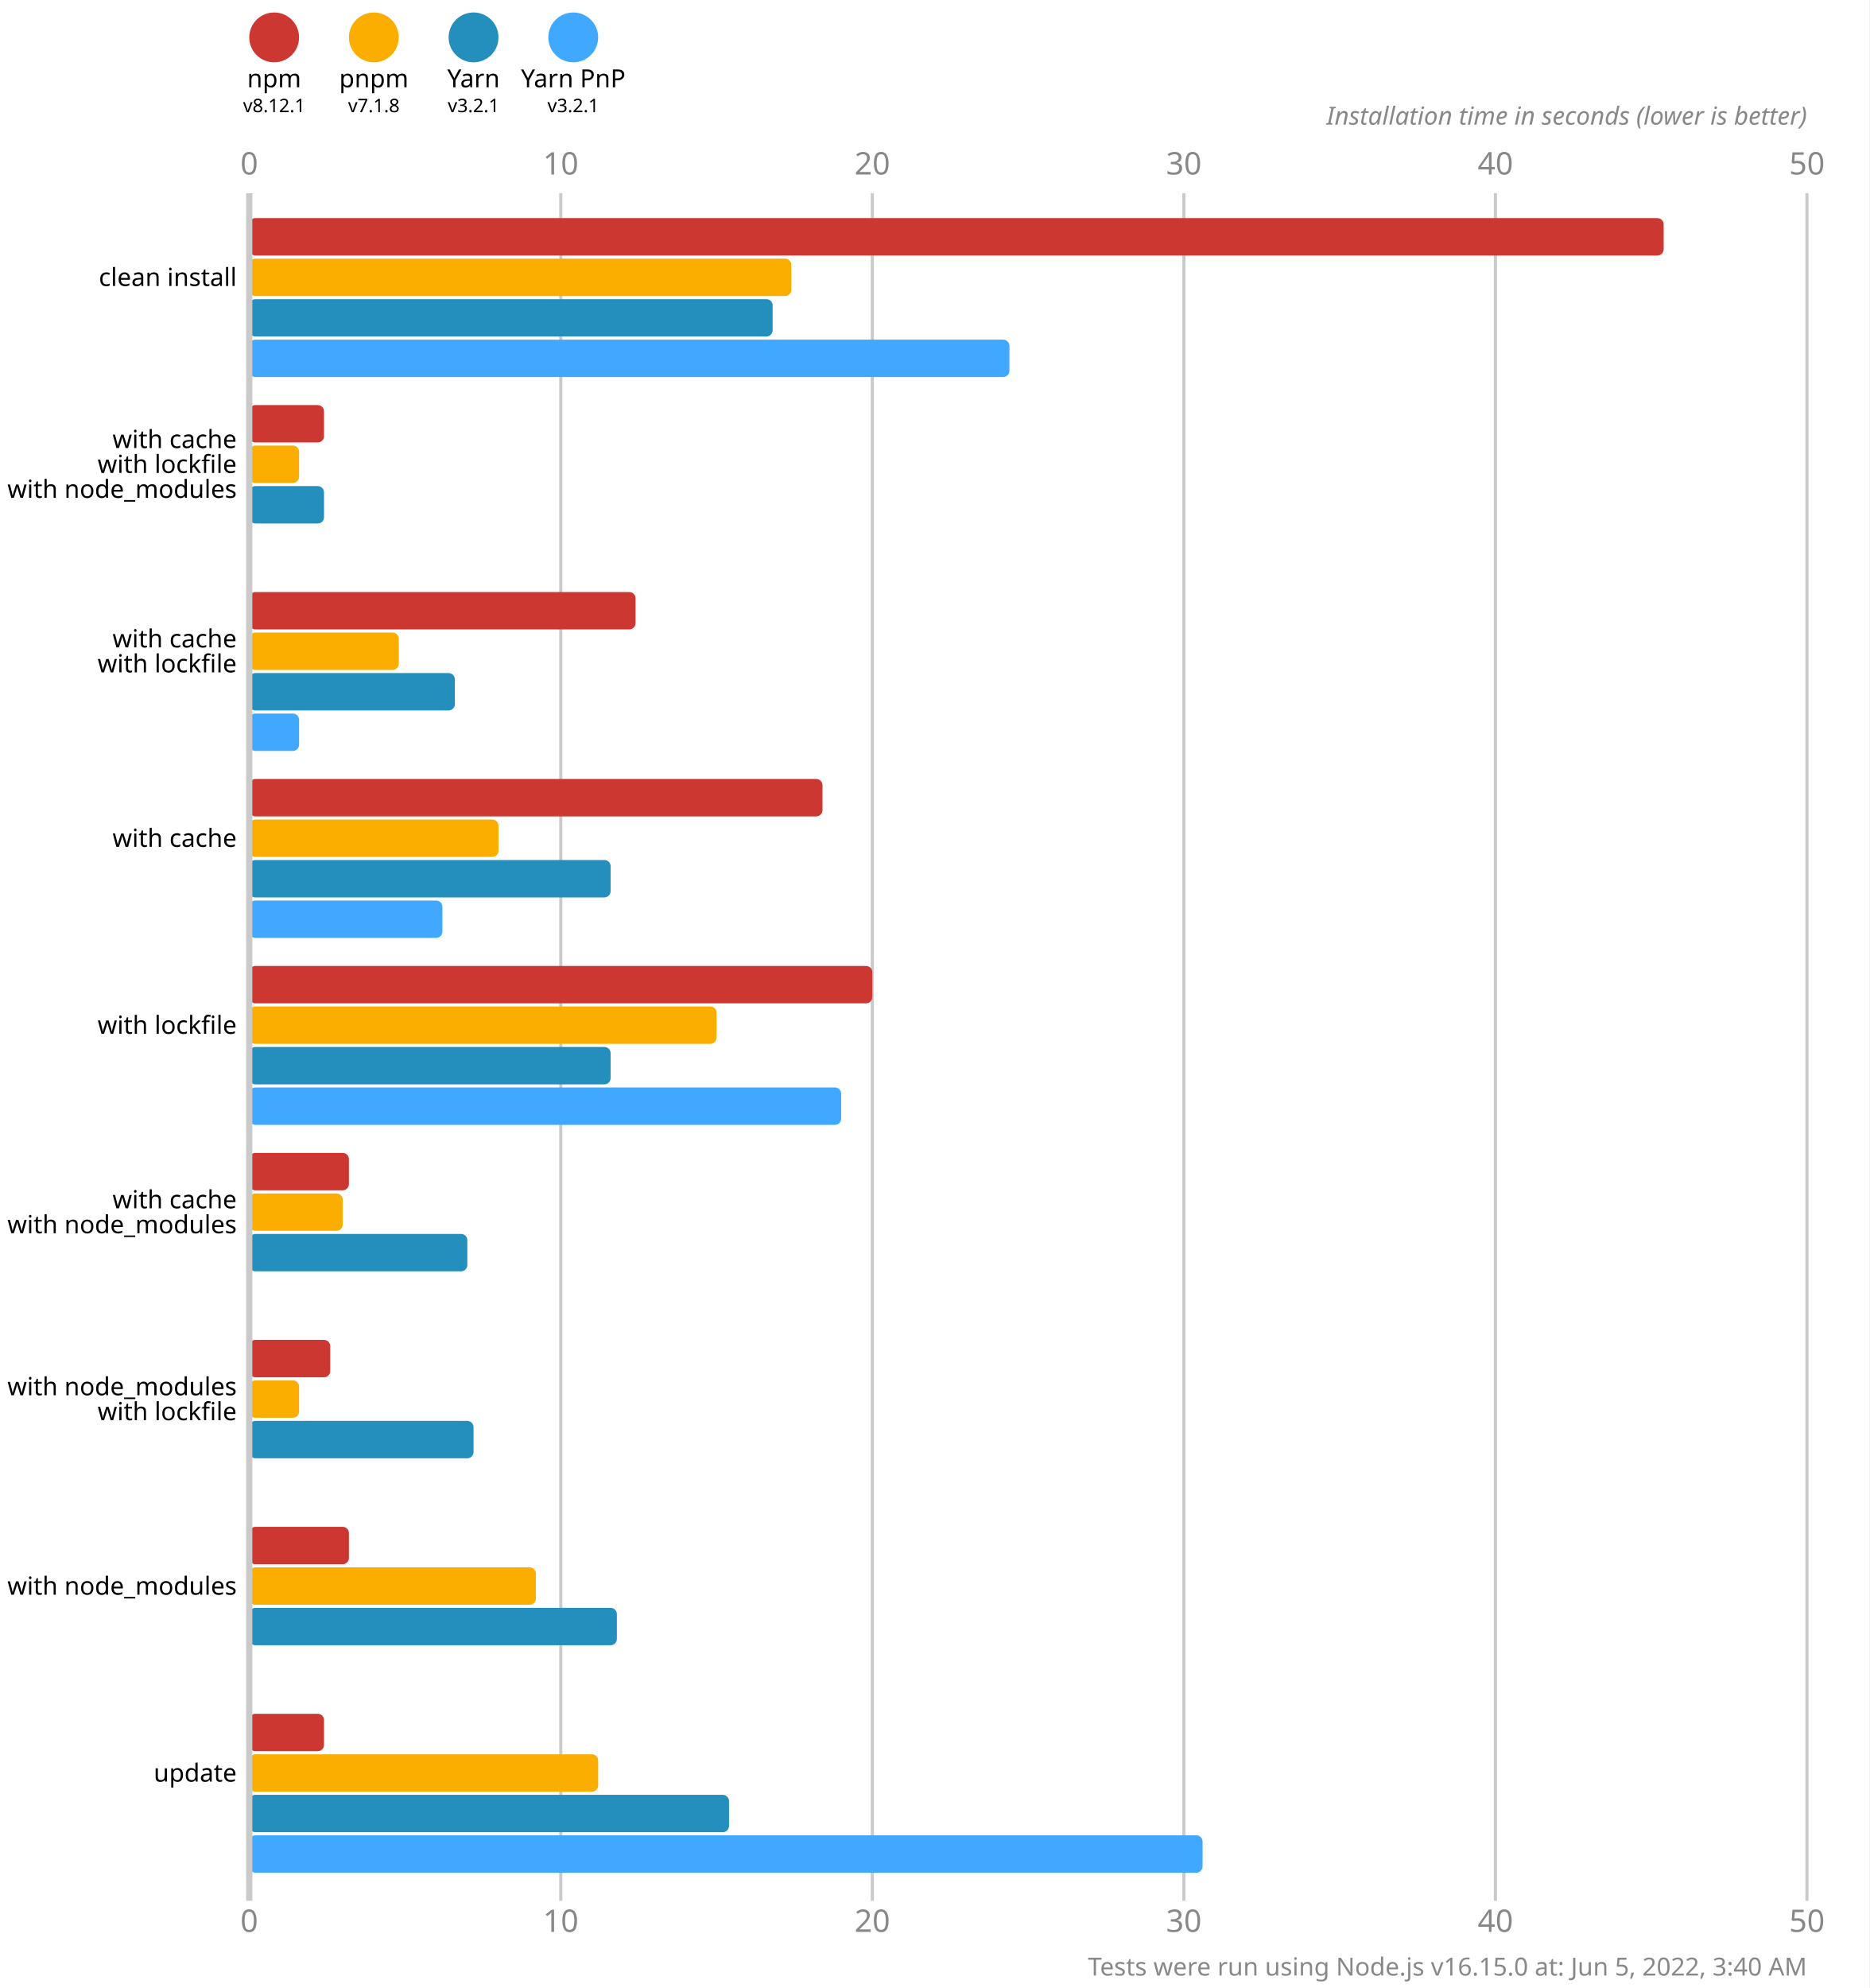
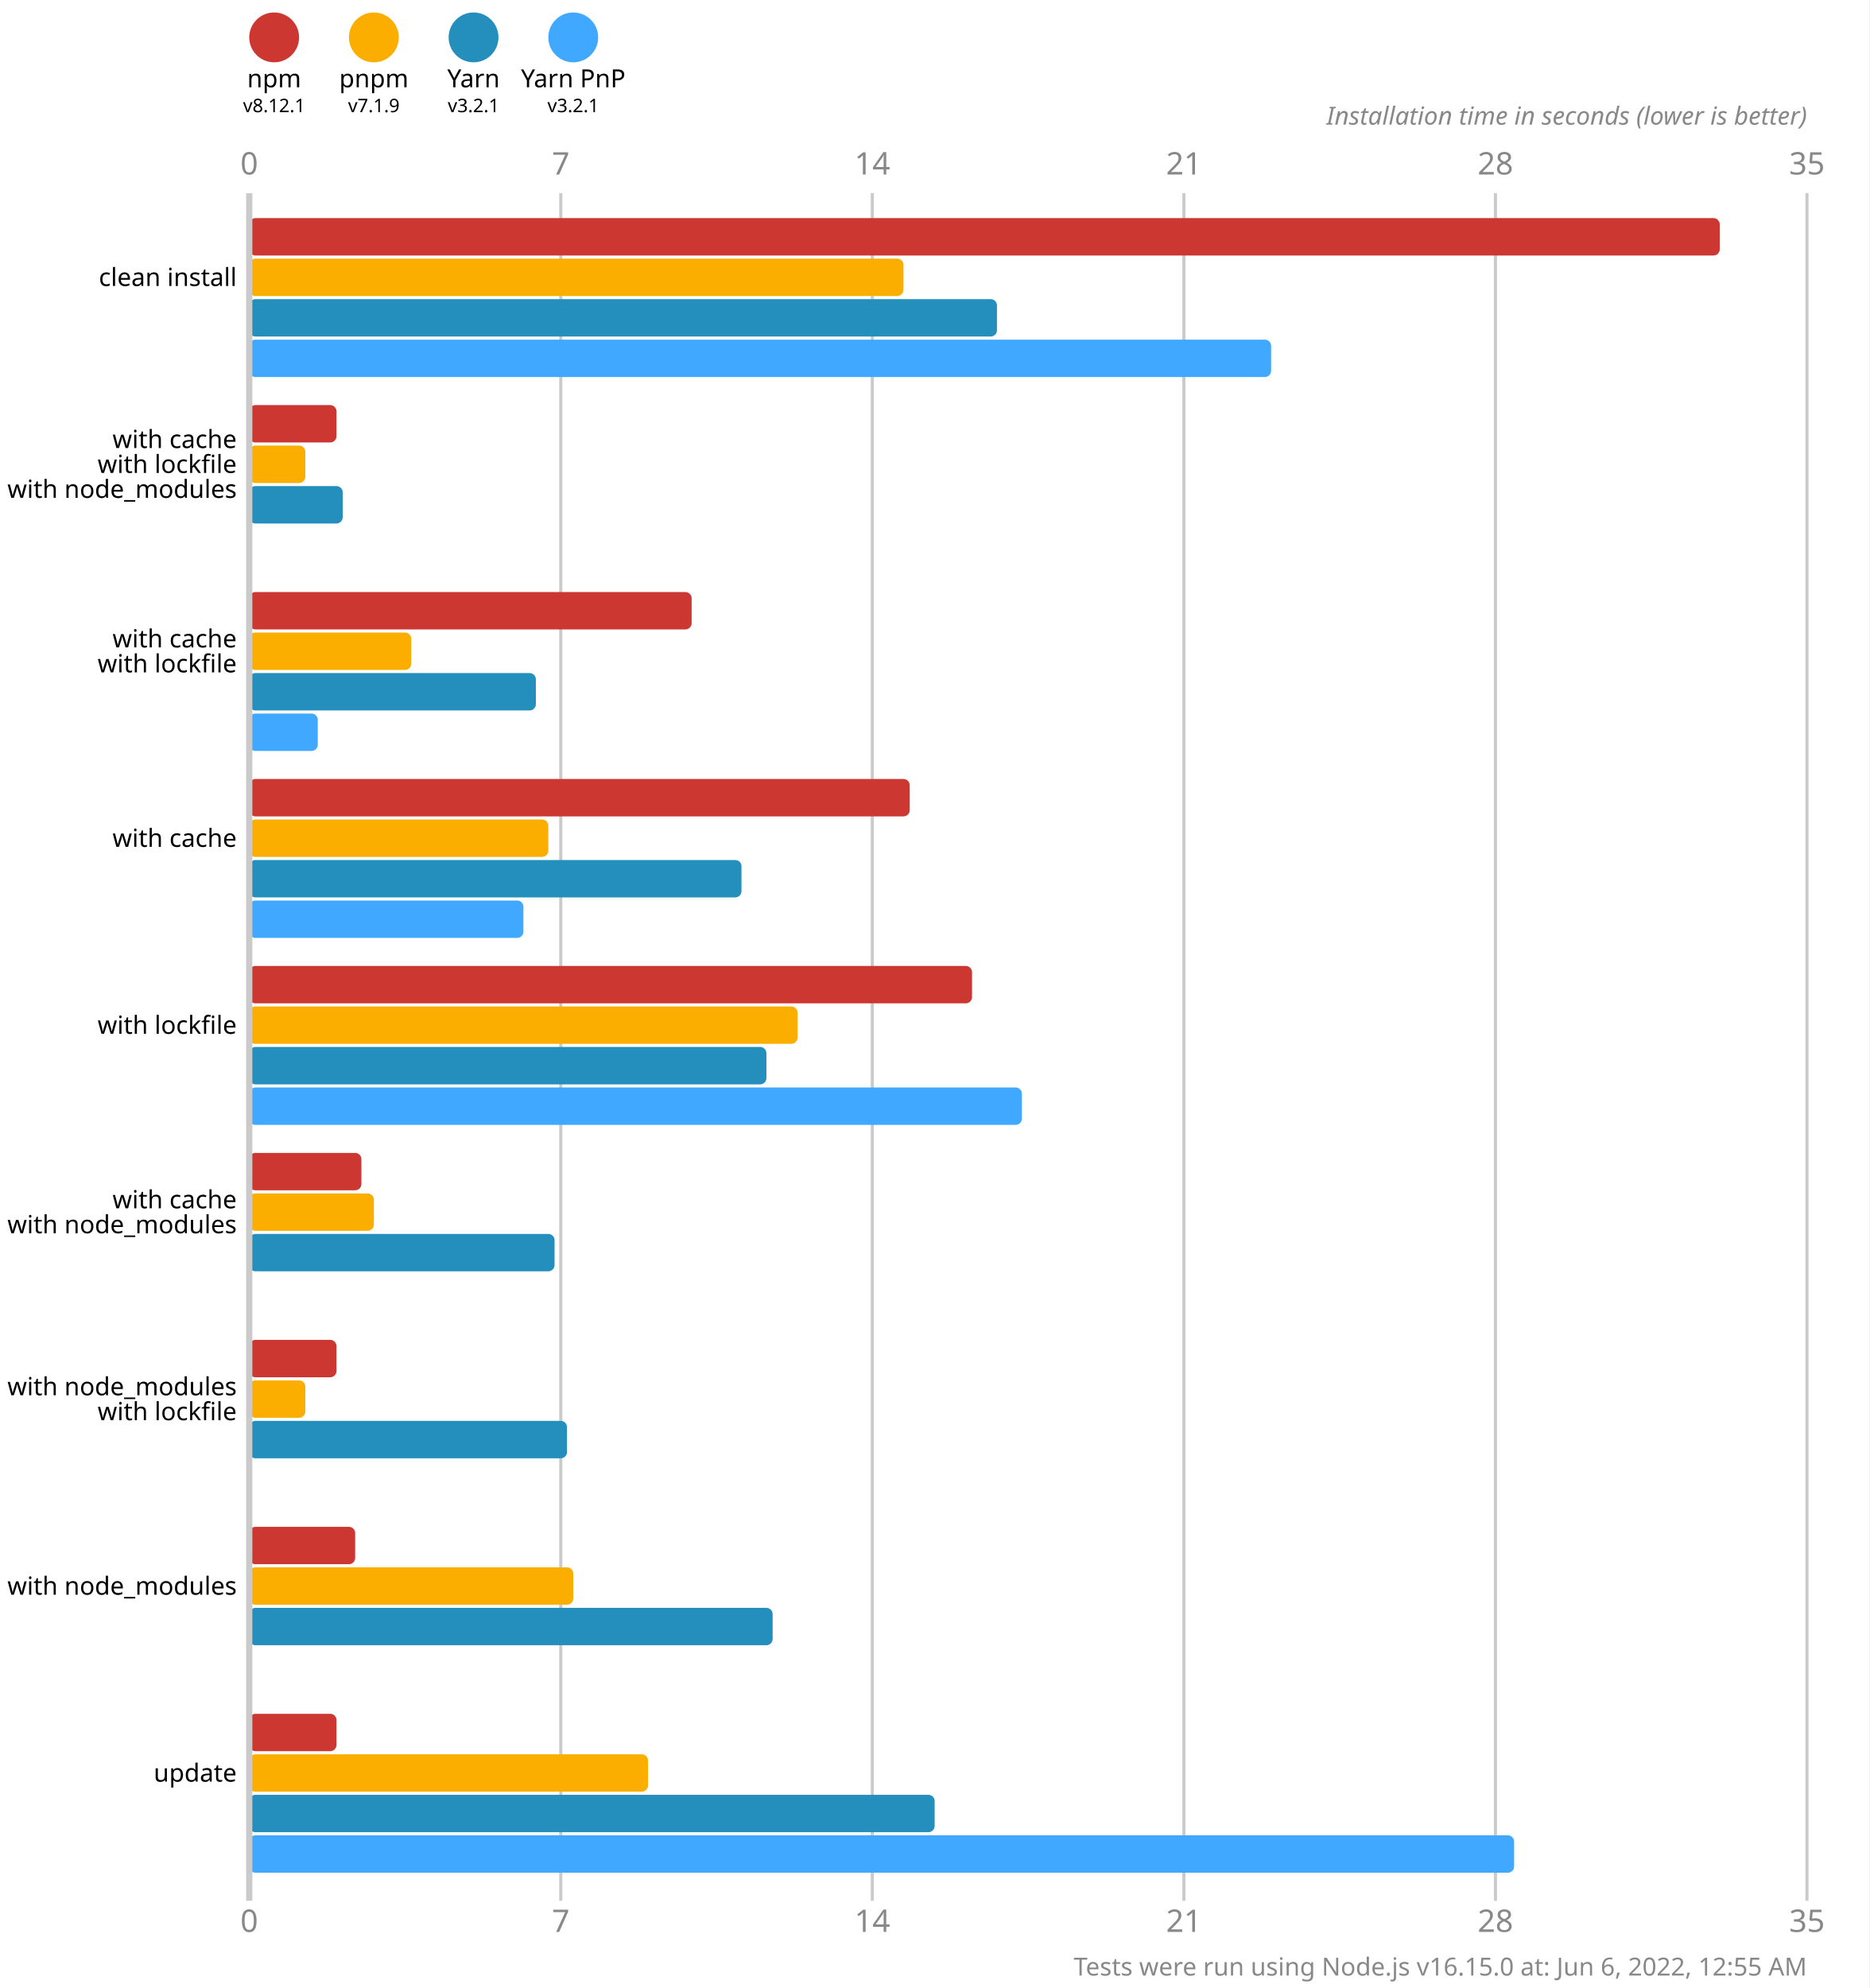
<svg xmlns="http://www.w3.org/2000/svg" version="1.1" viewBox="0 0 300 319">
  <style>
    .font { font-family: sans-serif; }
    .s3 { font-size: 3px; }
    .s4 { font-size: 4px; }
    .s5 { font-size: 5px; }
    .line { stroke: #cacaca; }
    .width { stroke-width: 0.5; }
    .text { fill: #888; }
  </style>
  <rect x="0" y="0" width="300" height="319" fill="#fff" />
  <circle cx="44" cy="6" r="4" fill="#cd3731" />
  <text x="44" y="14" class="font s4" text-anchor="middle">npm</text>
  <text x="44" y="18" class="font s3" text-anchor="middle">v8.12.1</text>
  <circle cx="60" cy="6" r="4" fill="#fbae00" />
  <text x="60" y="14" class="font s4" text-anchor="middle">pnpm</text>
-   <text x="60" y="18" class="font s3" text-anchor="middle">v7.1.8</text>
+   <text x="60" y="18" class="font s3" text-anchor="middle">v7.1.9</text>
  <circle cx="76" cy="6" r="4" fill="#248ebd" />
  <text x="76" y="14" class="font s4" text-anchor="middle">Yarn</text>
  <text x="76" y="18" class="font s3" text-anchor="middle">v3.2.1</text>
  <circle cx="92" cy="6" r="4" fill="#40a9ff" />
  <text x="92" y="14" class="font s4" text-anchor="middle">Yarn PnP</text>
  <text x="92" y="18" class="font s3" text-anchor="middle">v3.2.1</text>
  <text x="40" y="28" class="font s5 text" text-anchor="middle">0</text>
  <text x="40" y="310" class="font s5 text" text-anchor="middle">0</text>
  <line x1="90" y1="31" x2="90" y2="305" class="line width" />
-   <text x="90" y="28" class="font s5 text" text-anchor="middle">10</text>
-   <text x="90" y="310" class="font s5 text" text-anchor="middle">10</text>
+   <text x="90" y="28" class="font s5 text" text-anchor="middle">7</text>
+   <text x="90" y="310" class="font s5 text" text-anchor="middle">7</text>
  <line x1="140" y1="31" x2="140" y2="305" class="line width" />
-   <text x="140" y="28" class="font s5 text" text-anchor="middle">20</text>
-   <text x="140" y="310" class="font s5 text" text-anchor="middle">20</text>
+   <text x="140" y="28" class="font s5 text" text-anchor="middle">14</text>
+   <text x="140" y="310" class="font s5 text" text-anchor="middle">14</text>
  <line x1="190" y1="31" x2="190" y2="305" class="line width" />
-   <text x="190" y="28" class="font s5 text" text-anchor="middle">30</text>
-   <text x="190" y="310" class="font s5 text" text-anchor="middle">30</text>
+   <text x="190" y="28" class="font s5 text" text-anchor="middle">21</text>
+   <text x="190" y="310" class="font s5 text" text-anchor="middle">21</text>
  <line x1="240" y1="31" x2="240" y2="305" class="line width" />
-   <text x="240" y="28" class="font s5 text" text-anchor="middle">40</text>
-   <text x="240" y="310" class="font s5 text" text-anchor="middle">40</text>
+   <text x="240" y="28" class="font s5 text" text-anchor="middle">28</text>
+   <text x="240" y="310" class="font s5 text" text-anchor="middle">28</text>
  <line x1="290" y1="31" x2="290" y2="305" class="line width" />
-   <text x="290" y="28" class="font s5 text" text-anchor="middle">50</text>
-   <text x="290" y="310" class="font s5 text" text-anchor="middle">50</text>
+   <text x="290" y="28" class="font s5 text" text-anchor="middle">35</text>
+   <text x="290" y="310" class="font s5 text" text-anchor="middle">35</text>
  <text x="290" y="20" class="font s4 text" font-style="italic" text-anchor="end">Installation time in seconds (lower is better)</text>
-   <rect x="40" y="35" width="227" height="6" fill="#cd3731" rx="1" ry="1" />
-   <rect x="40" y="41.5" width="87" height="6" fill="#fbae00" rx="1" ry="1" />
-   <rect x="40" y="48" width="84" height="6" fill="#248ebd" rx="1" ry="1" />
-   <rect x="40" y="54.5" width="122" height="6" fill="#40a9ff" rx="1" ry="1" />
-   <rect x="40" y="65" width="12" height="6" fill="#cd3731" rx="1" ry="1" />
-   <rect x="40" y="71.5" width="8" height="6" fill="#fbae00" rx="1" ry="1" />
-   <rect x="40" y="78" width="12" height="6" fill="#248ebd" rx="1" ry="1" />
+   <rect x="40" y="35" width="236" height="6" fill="#cd3731" rx="1" ry="1" />
+   <rect x="40" y="41.5" width="105" height="6" fill="#fbae00" rx="1" ry="1" />
+   <rect x="40" y="48" width="120" height="6" fill="#248ebd" rx="1" ry="1" />
+   <rect x="40" y="54.5" width="164" height="6" fill="#40a9ff" rx="1" ry="1" />
+   <rect x="40" y="65" width="14" height="6" fill="#cd3731" rx="1" ry="1" />
+   <rect x="40" y="71.5" width="9" height="6" fill="#fbae00" rx="1" ry="1" />
+   <rect x="40" y="78" width="15" height="6" fill="#248ebd" rx="1" ry="1" />
  <rect x="40" y="84.5" width="0" height="6" fill="#40a9ff" rx="1" ry="1" />
-   <rect x="40" y="95" width="62" height="6" fill="#cd3731" rx="1" ry="1" />
-   <rect x="40" y="101.5" width="24" height="6" fill="#fbae00" rx="1" ry="1" />
-   <rect x="40" y="108" width="33" height="6" fill="#248ebd" rx="1" ry="1" />
-   <rect x="40" y="114.5" width="8" height="6" fill="#40a9ff" rx="1" ry="1" />
-   <rect x="40" y="125" width="92" height="6" fill="#cd3731" rx="1" ry="1" />
-   <rect x="40" y="131.5" width="40" height="6" fill="#fbae00" rx="1" ry="1" />
-   <rect x="40" y="138" width="58" height="6" fill="#248ebd" rx="1" ry="1" />
-   <rect x="40" y="144.5" width="31" height="6" fill="#40a9ff" rx="1" ry="1" />
-   <rect x="40" y="155" width="100" height="6" fill="#cd3731" rx="1" ry="1" />
-   <rect x="40" y="161.5" width="75" height="6" fill="#fbae00" rx="1" ry="1" />
-   <rect x="40" y="168" width="58" height="6" fill="#248ebd" rx="1" ry="1" />
-   <rect x="40" y="174.5" width="95" height="6" fill="#40a9ff" rx="1" ry="1" />
-   <rect x="40" y="185" width="16" height="6" fill="#cd3731" rx="1" ry="1" />
-   <rect x="40" y="191.5" width="15" height="6" fill="#fbae00" rx="1" ry="1" />
-   <rect x="40" y="198" width="35" height="6" fill="#248ebd" rx="1" ry="1" />
+   <rect x="40" y="95" width="71" height="6" fill="#cd3731" rx="1" ry="1" />
+   <rect x="40" y="101.5" width="26" height="6" fill="#fbae00" rx="1" ry="1" />
+   <rect x="40" y="108" width="46" height="6" fill="#248ebd" rx="1" ry="1" />
+   <rect x="40" y="114.5" width="11" height="6" fill="#40a9ff" rx="1" ry="1" />
+   <rect x="40" y="125" width="106" height="6" fill="#cd3731" rx="1" ry="1" />
+   <rect x="40" y="131.5" width="48" height="6" fill="#fbae00" rx="1" ry="1" />
+   <rect x="40" y="138" width="79" height="6" fill="#248ebd" rx="1" ry="1" />
+   <rect x="40" y="144.5" width="44" height="6" fill="#40a9ff" rx="1" ry="1" />
+   <rect x="40" y="155" width="116" height="6" fill="#cd3731" rx="1" ry="1" />
+   <rect x="40" y="161.5" width="88" height="6" fill="#fbae00" rx="1" ry="1" />
+   <rect x="40" y="168" width="83" height="6" fill="#248ebd" rx="1" ry="1" />
+   <rect x="40" y="174.5" width="124" height="6" fill="#40a9ff" rx="1" ry="1" />
+   <rect x="40" y="185" width="18" height="6" fill="#cd3731" rx="1" ry="1" />
+   <rect x="40" y="191.5" width="20" height="6" fill="#fbae00" rx="1" ry="1" />
+   <rect x="40" y="198" width="49" height="6" fill="#248ebd" rx="1" ry="1" />
  <rect x="40" y="204.5" width="0" height="6" fill="#40a9ff" rx="1" ry="1" />
-   <rect x="40" y="215" width="13" height="6" fill="#cd3731" rx="1" ry="1" />
-   <rect x="40" y="221.5" width="8" height="6" fill="#fbae00" rx="1" ry="1" />
-   <rect x="40" y="228" width="36" height="6" fill="#248ebd" rx="1" ry="1" />
+   <rect x="40" y="215" width="14" height="6" fill="#cd3731" rx="1" ry="1" />
+   <rect x="40" y="221.5" width="9" height="6" fill="#fbae00" rx="1" ry="1" />
+   <rect x="40" y="228" width="51" height="6" fill="#248ebd" rx="1" ry="1" />
  <rect x="40" y="234.5" width="0" height="6" fill="#40a9ff" rx="1" ry="1" />
-   <rect x="40" y="245" width="16" height="6" fill="#cd3731" rx="1" ry="1" />
-   <rect x="40" y="251.5" width="46" height="6" fill="#fbae00" rx="1" ry="1" />
-   <rect x="40" y="258" width="59" height="6" fill="#248ebd" rx="1" ry="1" />
+   <rect x="40" y="245" width="17" height="6" fill="#cd3731" rx="1" ry="1" />
+   <rect x="40" y="251.5" width="52" height="6" fill="#fbae00" rx="1" ry="1" />
+   <rect x="40" y="258" width="84" height="6" fill="#248ebd" rx="1" ry="1" />
  <rect x="40" y="264.5" width="0" height="6" fill="#40a9ff" rx="1" ry="1" />
-   <rect x="40" y="275" width="12" height="6" fill="#cd3731" rx="1" ry="1" />
-   <rect x="40" y="281.5" width="56" height="6" fill="#fbae00" rx="1" ry="1" />
-   <rect x="40" y="288" width="77" height="6" fill="#248ebd" rx="1" ry="1" />
-   <rect x="40" y="294.5" width="153" height="6" fill="#40a9ff" rx="1" ry="1" />
+   <rect x="40" y="275" width="14" height="6" fill="#cd3731" rx="1" ry="1" />
+   <rect x="40" y="281.5" width="64" height="6" fill="#fbae00" rx="1" ry="1" />
+   <rect x="40" y="288" width="110" height="6" fill="#248ebd" rx="1" ry="1" />
+   <rect x="40" y="294.5" width="203" height="6" fill="#40a9ff" rx="1" ry="1" />
  <line x1="40" y1="31" x2="40" y2="305" class="line" />
  <text x="38" y="44.5" class="font s4" dominant-baseline="middle" text-anchor="end">clean install</text>
  <text x="38" y="70.5" class="font s4" dominant-baseline="middle" text-anchor="end">with cache</text>
  <text x="38" y="74.5" class="font s4" dominant-baseline="middle" text-anchor="end">with lockfile</text>
  <text x="38" y="78.5" class="font s4" dominant-baseline="middle" text-anchor="end">with node_modules</text>
  <text x="38" y="102.5" class="font s4" dominant-baseline="middle" text-anchor="end">with cache</text>
  <text x="38" y="106.5" class="font s4" dominant-baseline="middle" text-anchor="end">with lockfile</text>
  <text x="38" y="134.5" class="font s4" dominant-baseline="middle" text-anchor="end">with cache</text>
  <text x="38" y="164.5" class="font s4" dominant-baseline="middle" text-anchor="end">with lockfile</text>
  <text x="38" y="192.5" class="font s4" dominant-baseline="middle" text-anchor="end">with cache</text>
  <text x="38" y="196.5" class="font s4" dominant-baseline="middle" text-anchor="end">with node_modules</text>
  <text x="38" y="222.5" class="font s4" dominant-baseline="middle" text-anchor="end">with node_modules</text>
  <text x="38" y="226.5" class="font s4" dominant-baseline="middle" text-anchor="end">with lockfile</text>
  <text x="38" y="254.5" class="font s4" dominant-baseline="middle" text-anchor="end">with node_modules</text>
  <text x="38" y="284.5" class="font s4" dominant-baseline="middle" text-anchor="end">update</text>
-   <text x="290" y="317" class="font s4 text" text-anchor="end">Tests were run using Node.js v16.15.0 at: Jun 5, 2022, 3:40 AM</text>
+   <text x="290" y="317" class="font s4 text" text-anchor="end">Tests were run using Node.js v16.15.0 at: Jun 6, 2022, 12:55 AM</text>
</svg>
